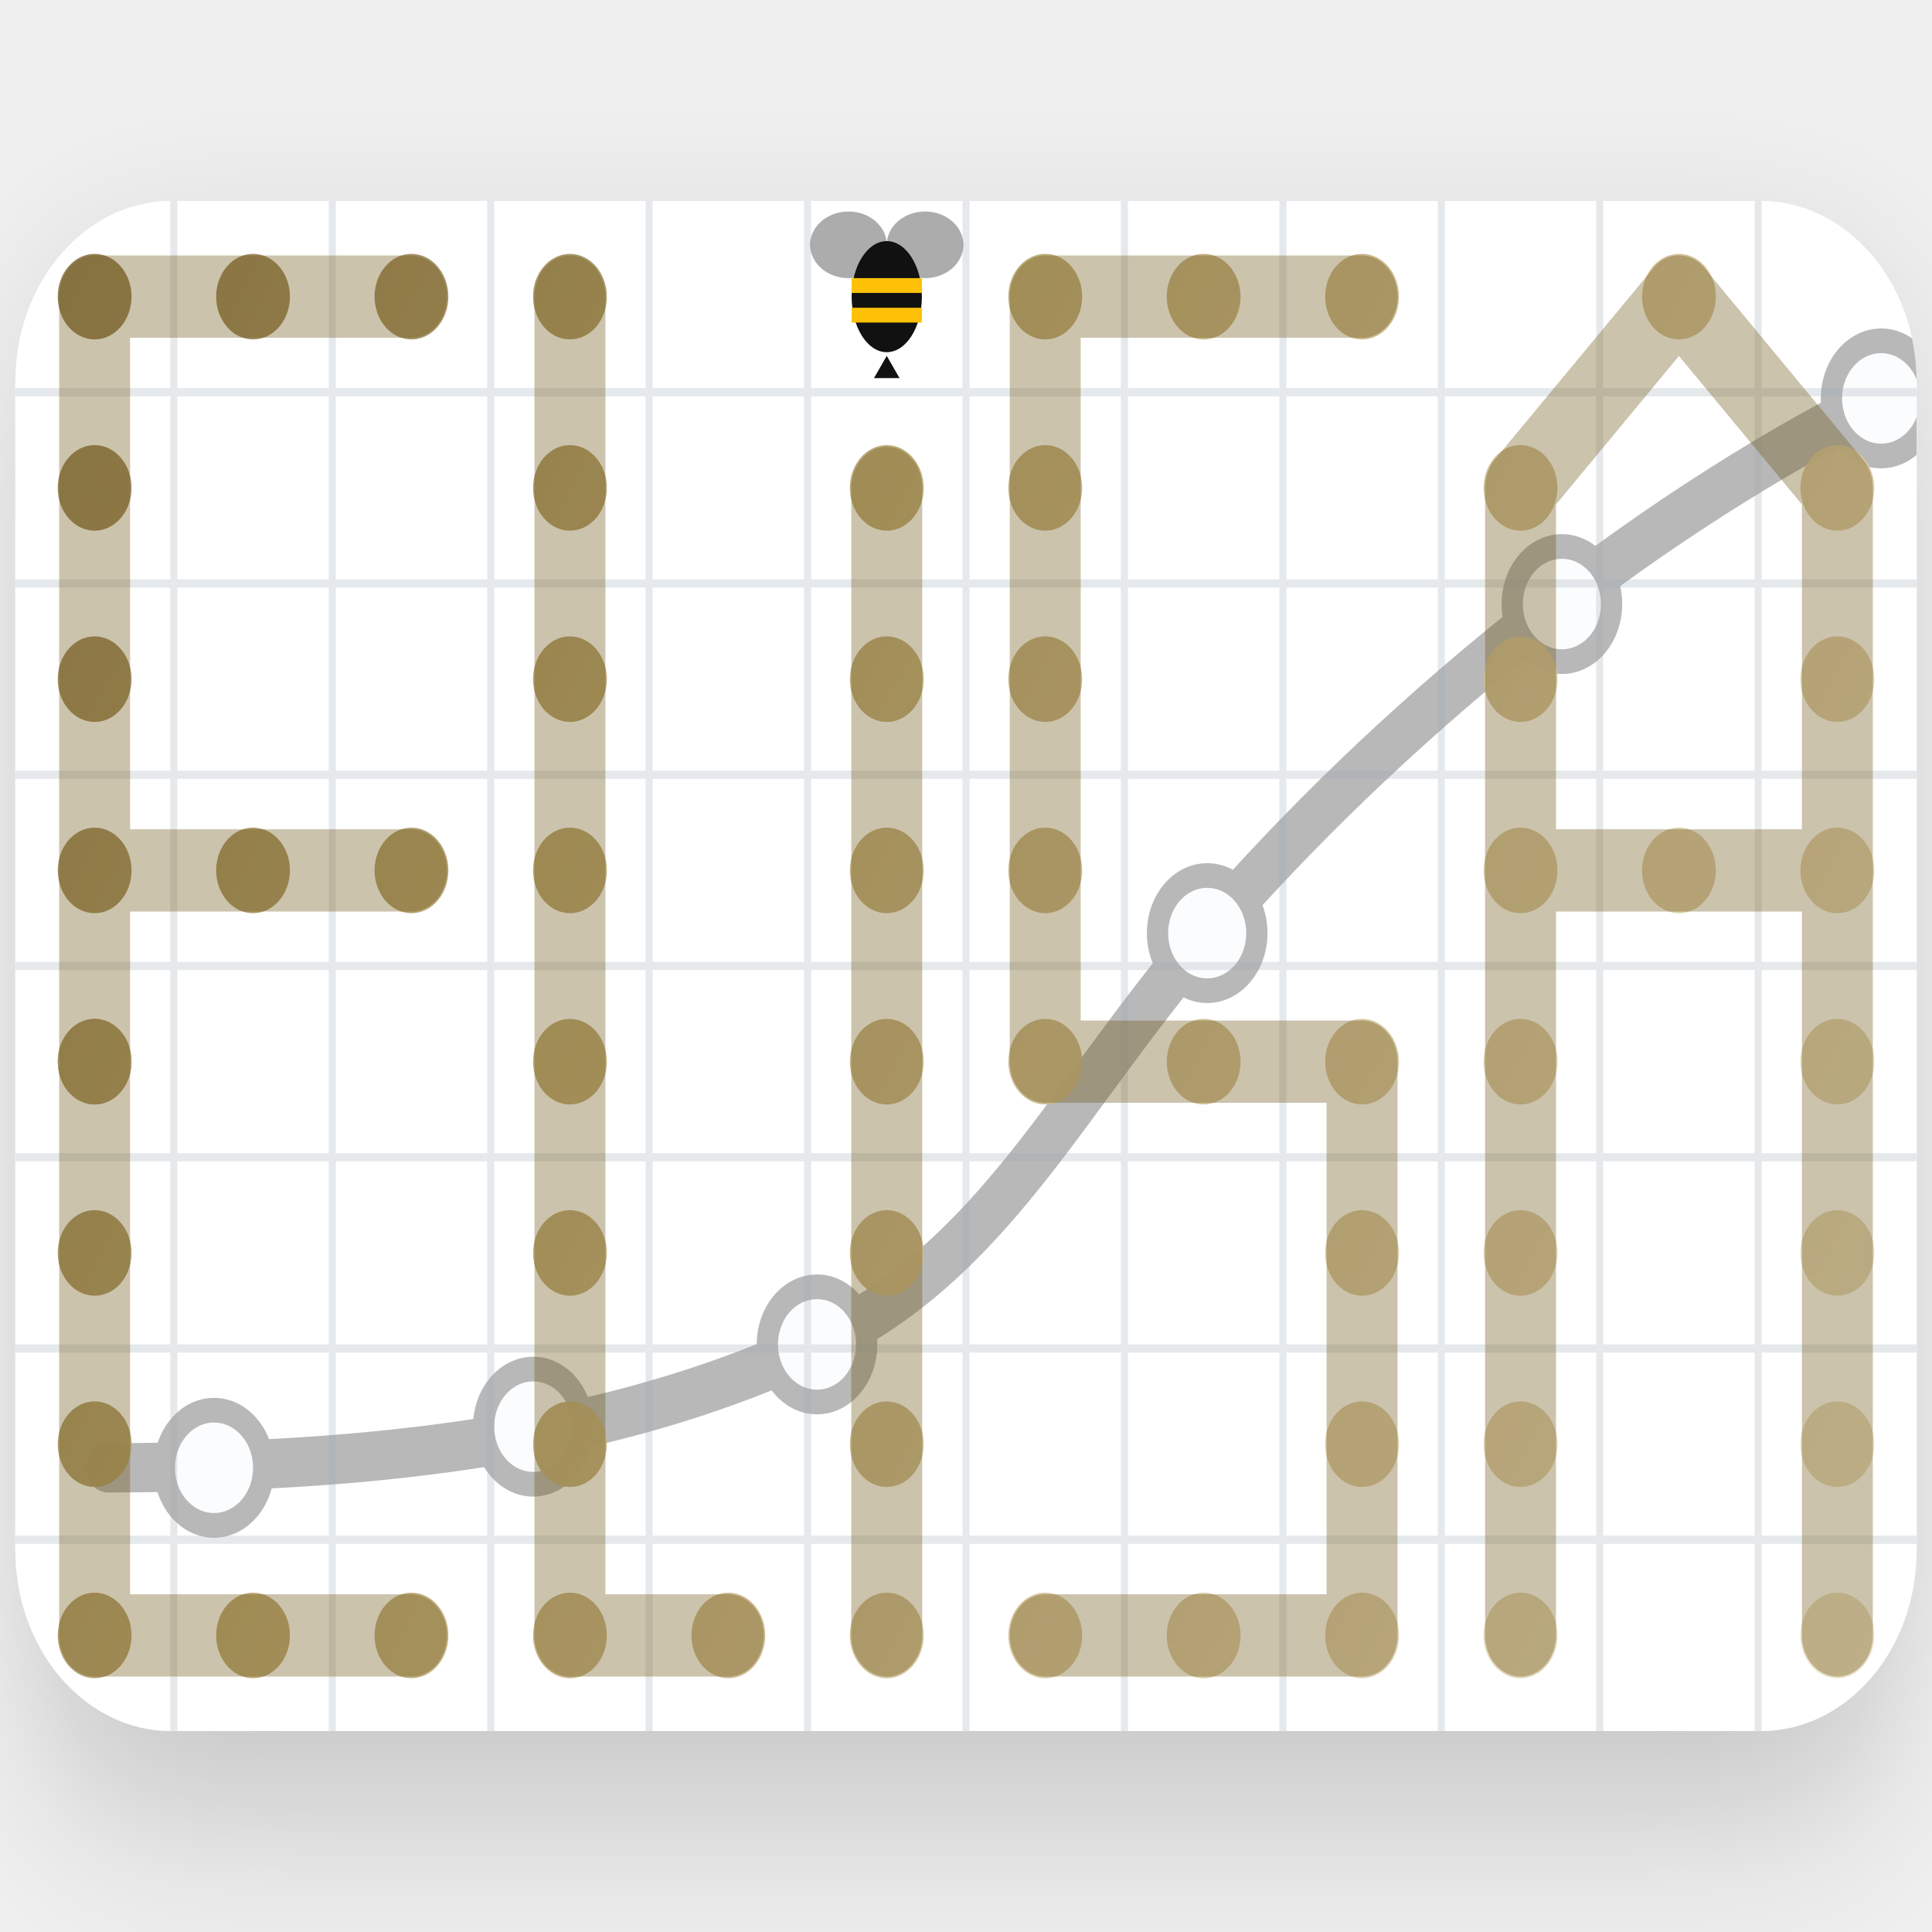
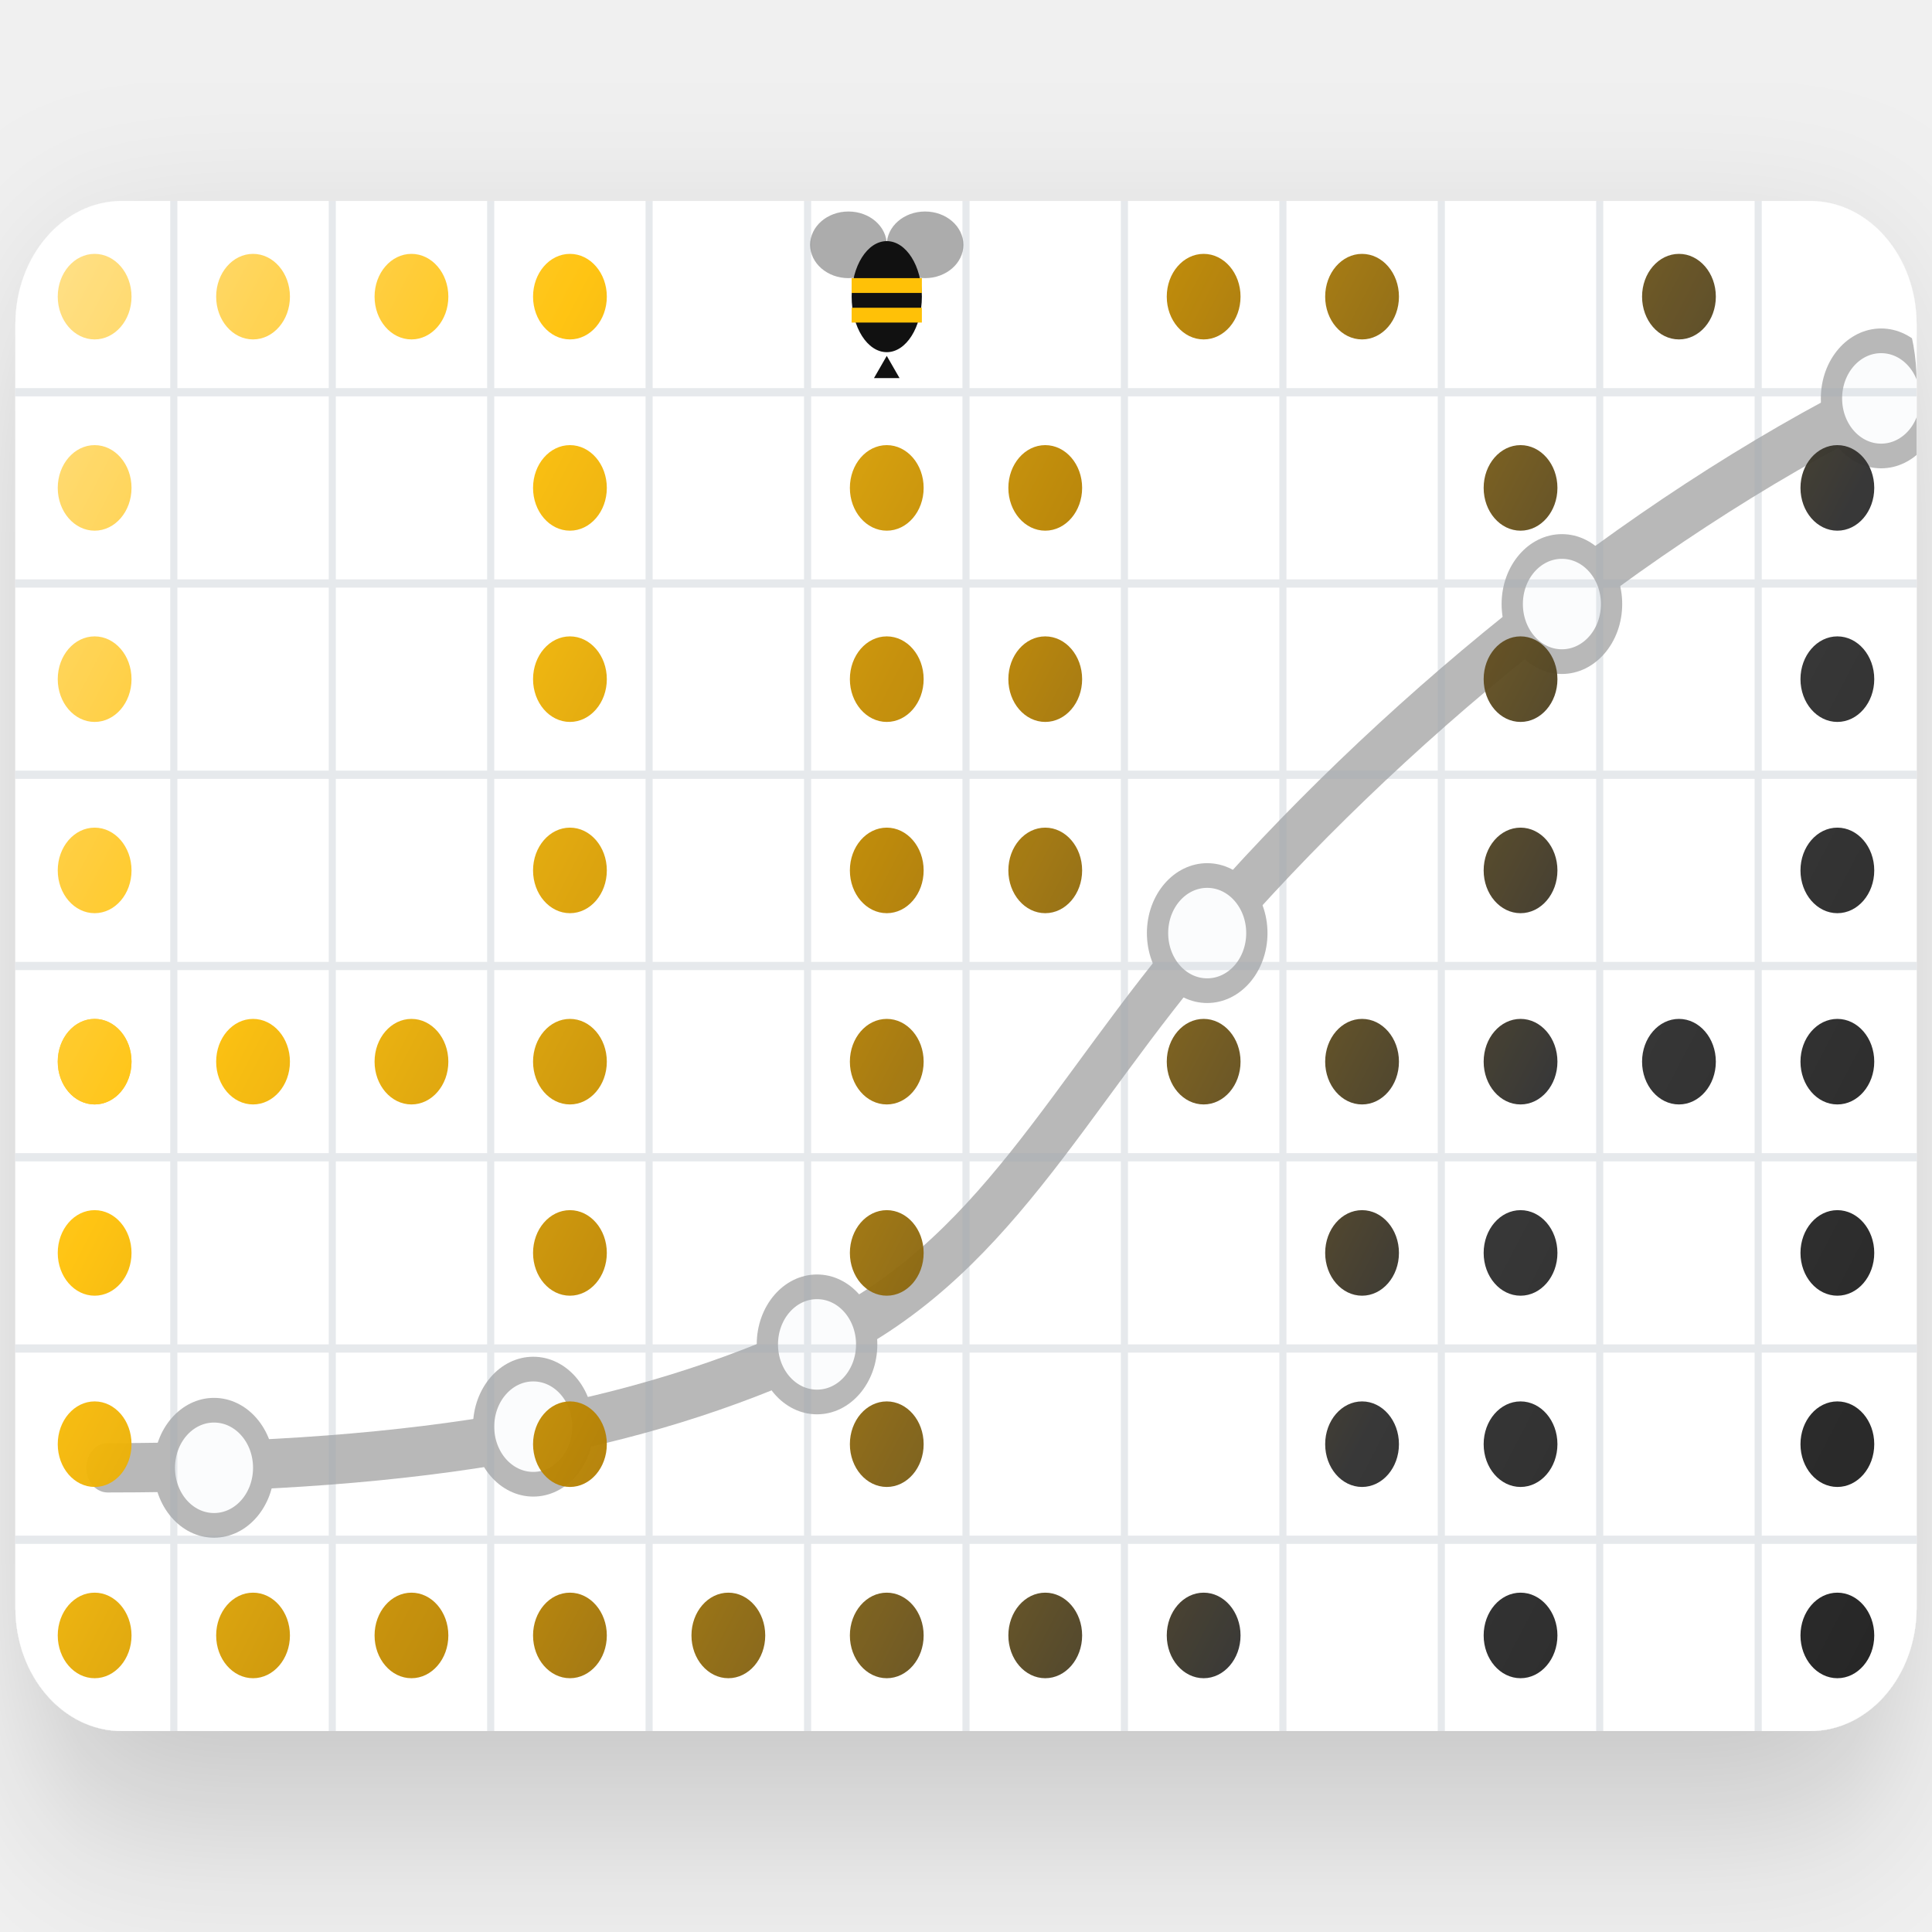
<svg xmlns="http://www.w3.org/2000/svg" width="512" height="512" viewBox="0 0 512 512">
  <defs>
    <linearGradient id="beeStrokeGrad" x1="120" y1="217" x2="390" y2="380" gradientUnits="userSpaceOnUse">
-       <stop offset="100%" stop-color="#6E5312" />
+       <stop offset="0%" stop-color="#1B1B1B" />
+       <stop offset="25%" stop-color="#2E2E2E" />
+       <stop offset="50%" stop-color="#B98300" />
+       <stop offset="75%" stop-color="#FFC107" />
+       <stop offset="100%" stop-color="#FFE08A" />
    </linearGradient>
    <linearGradient id="beeWellGrad" x1="390" y1="380" x2="120" y2="217" gradientUnits="userSpaceOnUse">
-       <stop offset="0%" stop-color="#E9DFC6" />
-       <stop offset="35%" stop-color="#D2C19A" />
-       <stop offset="65%" stop-color="#B8A572" />
-       <stop offset="100%" stop-color="#8C7A4F" />
+       <stop offset="0%" stop-color="#1B1B1B" />
+       <stop offset="25%" stop-color="#2E2E2E" />
+       <stop offset="55%" stop-color="#B98300" />
+       <stop offset="78%" stop-color="#FFC107" />
+       <stop offset="100%" stop-color="#FFE08A" />
    </linearGradient>
    <linearGradient id="panelGrad" x1="122" y1="206" x2="390" y2="392" gradientUnits="userSpaceOnUse">
      <stop offset="0" stop-color="#EEF2F6" />
      <stop offset="1" stop-color="#D9E0E8" />
    </linearGradient>
    <filter id="shadow" x="-20%" y="-20%" width="140%" height="140%">
      <feDropShadow dx="0" dy="10" stdDeviation="12" flood-opacity="0.18" />
    </filter>
    <circle id="well" r="5.2" />
    <clipPath id="wellPanelClip">
      <rect x="122" y="206" width="268" height="186" rx="22" />
    </clipPath>
  </defs>
  <g transform="translate(256 256) scale(1.88 2.18) translate(-256 -299)">
    <g filter="url(#shadow)">
-       <rect x="122" y="206" width="268" height="186" rx="22" fill="#FFFFFF" opacity="1" />
+       <rect x="122" y="206" width="268" height="186" rx="15" fill="#FFFFFF" opacity="1" />
    </g>
    <g opacity="0.3" clip-path="url(#wellPanelClip)">
      <path d="M135 360                C 180 360, 210 355, 235 345                C 260 335, 270 315, 290 295                C 315 270, 350 245, 385 230" fill="none" stroke="#111111" stroke-width="6" stroke-linecap="round" />
      <g fill="#F2F4F7" stroke="#111111" stroke-width="3">
        <circle cx="150" cy="360" r="7" />
        <circle cx="195" cy="355" r="7" />
        <circle cx="235" cy="345" r="7" />
        <circle cx="290" cy="295" r="7" />
        <circle cx="340" cy="255" r="7" />
        <circle cx="385" cy="230" r="7" />
      </g>
    </g>
    <g opacity="0.25" stroke="#9AA6B2" stroke-width="1">
      <line x1="144.33" y1="206" x2="144.33" y2="392" />
      <line x1="166.67" y1="206" x2="166.67" y2="392" />
      <line x1="189.00" y1="206" x2="189.00" y2="392" />
      <line x1="211.33" y1="206" x2="211.33" y2="392" />
      <line x1="233.67" y1="206" x2="233.67" y2="392" />
      <line x1="256.00" y1="206" x2="256.00" y2="392" />
      <line x1="278.33" y1="206" x2="278.33" y2="392" />
      <line x1="300.67" y1="206" x2="300.67" y2="392" />
      <line x1="323.00" y1="206" x2="323.00" y2="392" />
      <line x1="345.33" y1="206" x2="345.33" y2="392" />
      <line x1="367.67" y1="206" x2="367.67" y2="392" />
      <line x1="122" y1="229.25" x2="390" y2="229.25" />
      <line x1="122" y1="252.50" x2="390" y2="252.50" />
      <line x1="122" y1="275.75" x2="390" y2="275.75" />
      <line x1="122" y1="299.00" x2="390" y2="299.00" />
      <line x1="122" y1="322.25" x2="390" y2="322.25" />
      <line x1="122" y1="345.50" x2="390" y2="345.50" />
      <line x1="122" y1="368.75" x2="390" y2="368.75" />
    </g>
    <g transform="translate(244.83 217.63) scale(0.9)">
      <ellipse cx="-6" cy="-7" rx="6" ry="4.5" fill="#111111" opacity="0.35" />
      <ellipse cx="6" cy="-7" rx="6" ry="4.5" fill="#111111" opacity="0.35" />
      <ellipse cx="0" cy="0" rx="5.5" ry="7.5" fill="#111111" />
      <rect x="-5.5" y="-2.5" width="11" height="2" fill="#FFC107" />
      <rect x="-5.5" y="1.5" width="11" height="2" fill="#FFC107" />
      <path d="M0 8 L-2 11 L2 11 Z" fill="#111111" />
    </g>
    <g fill="url(#beeWellGrad)" opacity="0.95">
      <circle cx="133.17" cy="217.63" r="5.2" />
      <circle cx="155.50" cy="217.63" r="5.2" />
      <circle cx="177.83" cy="217.63" r="5.2" />
      <circle cx="133.17" cy="240.88" r="5.2" />
      <circle cx="133.17" cy="264.13" r="5.2" />
      <circle cx="133.17" cy="287.38" r="5.2" />
-       <circle cx="155.50" cy="287.38" r="5.2" />
-       <circle cx="177.83" cy="287.38" r="5.2" />
      <circle cx="133.17" cy="310.63" r="5.2" />
+       <circle cx="155.50" cy="310.63" r="5.2" />
+       <circle cx="177.83" cy="310.63" r="5.2" />
      <circle cx="133.17" cy="310.63" r="5.2" />
      <circle cx="133.17" cy="333.88" r="5.2" />
      <circle cx="133.17" cy="357.13" r="5.2" />
      <circle cx="133.17" cy="380.38" r="5.2" />
      <circle cx="155.50" cy="380.38" r="5.2" />
      <circle cx="177.83" cy="380.38" r="5.2" />
      <circle cx="200.17" cy="217.63" r="5.2" />
      <circle cx="200.17" cy="240.88" r="5.2" />
      <circle cx="200.17" cy="264.13" r="5.2" />
      <circle cx="200.17" cy="287.38" r="5.2" />
      <circle cx="200.17" cy="310.63" r="5.2" />
      <circle cx="200.17" cy="333.88" r="5.2" />
      <circle cx="200.17" cy="357.13" r="5.2" />
      <circle cx="200.17" cy="380.38" r="5.2" />
      <circle cx="222.50" cy="380.38" r="5.2" />
      <circle cx="244.83" cy="240.88" r="5.2" />
      <circle cx="244.83" cy="264.13" r="5.2" />
      <circle cx="244.83" cy="287.38" r="5.2" />
      <circle cx="244.83" cy="310.63" r="5.2" />
      <circle cx="244.83" cy="333.88" r="5.2" />
      <circle cx="244.83" cy="357.13" r="5.2" />
      <circle cx="244.83" cy="380.38" r="5.2" />
-       <circle cx="267.17" cy="217.63" r="5.2" />
      <circle cx="289.50" cy="217.63" r="5.2" />
      <circle cx="311.83" cy="217.63" r="5.2" />
      <circle cx="267.17" cy="240.88" r="5.2" />
      <circle cx="267.17" cy="264.13" r="5.2" />
      <circle cx="267.17" cy="287.38" r="5.2" />
-       <circle cx="267.17" cy="310.63" r="5.2" />
      <circle cx="289.50" cy="310.63" r="5.2" />
      <circle cx="311.83" cy="310.63" r="5.2" />
      <circle cx="311.83" cy="333.88" r="5.2" />
      <circle cx="311.83" cy="357.13" r="5.2" />
      <circle cx="267.17" cy="380.38" r="5.2" />
      <circle cx="289.50" cy="380.38" r="5.2" />
-       <circle cx="311.83" cy="380.38" r="5.2" />
      <circle cx="356.50" cy="217.63" r="5.2" />
      <circle cx="334.17" cy="240.88" r="5.2" />
      <circle cx="378.83" cy="240.88" r="5.2" />
      <circle cx="334.17" cy="264.13" r="5.2" />
      <circle cx="378.83" cy="264.13" r="5.2" />
      <circle cx="334.17" cy="287.38" r="5.2" />
-       <circle cx="356.50" cy="287.38" r="5.2" />
+       <circle cx="356.50" cy="310.63" r="5.2" />
      <circle cx="378.83" cy="287.38" r="5.2" />
      <circle cx="334.17" cy="310.63" r="5.2" />
      <circle cx="378.83" cy="310.63" r="5.2" />
      <circle cx="334.17" cy="333.88" r="5.2" />
      <circle cx="378.83" cy="333.88" r="5.2" />
      <circle cx="334.17" cy="357.13" r="5.2" />
      <circle cx="378.83" cy="357.13" r="5.2" />
      <circle cx="334.17" cy="380.38" r="5.2" />
      <circle cx="378.83" cy="380.38" r="5.2" />
    </g>
-     <g fill="none" stroke="url(#beeStrokeGrad)" stroke-width="10" stroke-linecap="round" stroke-linejoin="round" opacity="0.35">
-       <path d="M133.17 217.63 L133.17 240.88 L133.17 264.13 L133.17 287.38 L133.17 310.63 L133.17 333.88 L133.17 357.13 L133.17 380.38" />
-       <path d="M133.17 217.63 L155.50 217.63 L177.83 217.63" />
-       <path d="M133.17 287.38 L155.50 287.38 L177.83 287.38" />
-       <path d="M133.17 380.38 L155.50 380.38 L177.83 380.38" />
-       <path d="M200.17 217.63 L200.17 240.88 L200.17 264.13 L200.17 287.38 L200.17 310.63 L200.17 333.88 L200.17 357.13 L200.17 380.38" />
-       <path d="M200.17 380.38 L222.50 380.38" />
-       <path d="M244.83 240.88 L244.83 264.13 L244.83 287.38 L244.83 310.63 L244.83 333.88 L244.83 357.13 L244.83 380.38" />
-       <path d="   M267.17 217.63 L289.50 217.63 L311.83 217.63   M267.17 217.63 L267.17 240.88 L267.17 264.13 L267.17 287.38 L267.17 310.63   M267.17 310.63 L289.50 310.63 L311.83 310.63   M311.83 310.63 L311.83 333.88 L311.83 357.13 L311.83 380.38   M267.17 380.38 L289.50 380.38 L311.83 380.38 " />
-       <path d="M356.50 217.63 L378.83 240.88 L378.83 264.13 L378.83 287.38 L378.83 310.63 L378.83 333.88 L378.83 357.13 L378.83 380.38" />
-       <path d="M356.50 217.63 L334.17 240.88 L334.17 264.13 L334.17 287.38 L334.17 310.63 L334.17 333.88 L334.17 357.13 L334.17 380.38" />
-       <path d="M334.17 287.38 L356.50 287.38 L378.83 287.38" />
-     </g>
  </g>
</svg>
